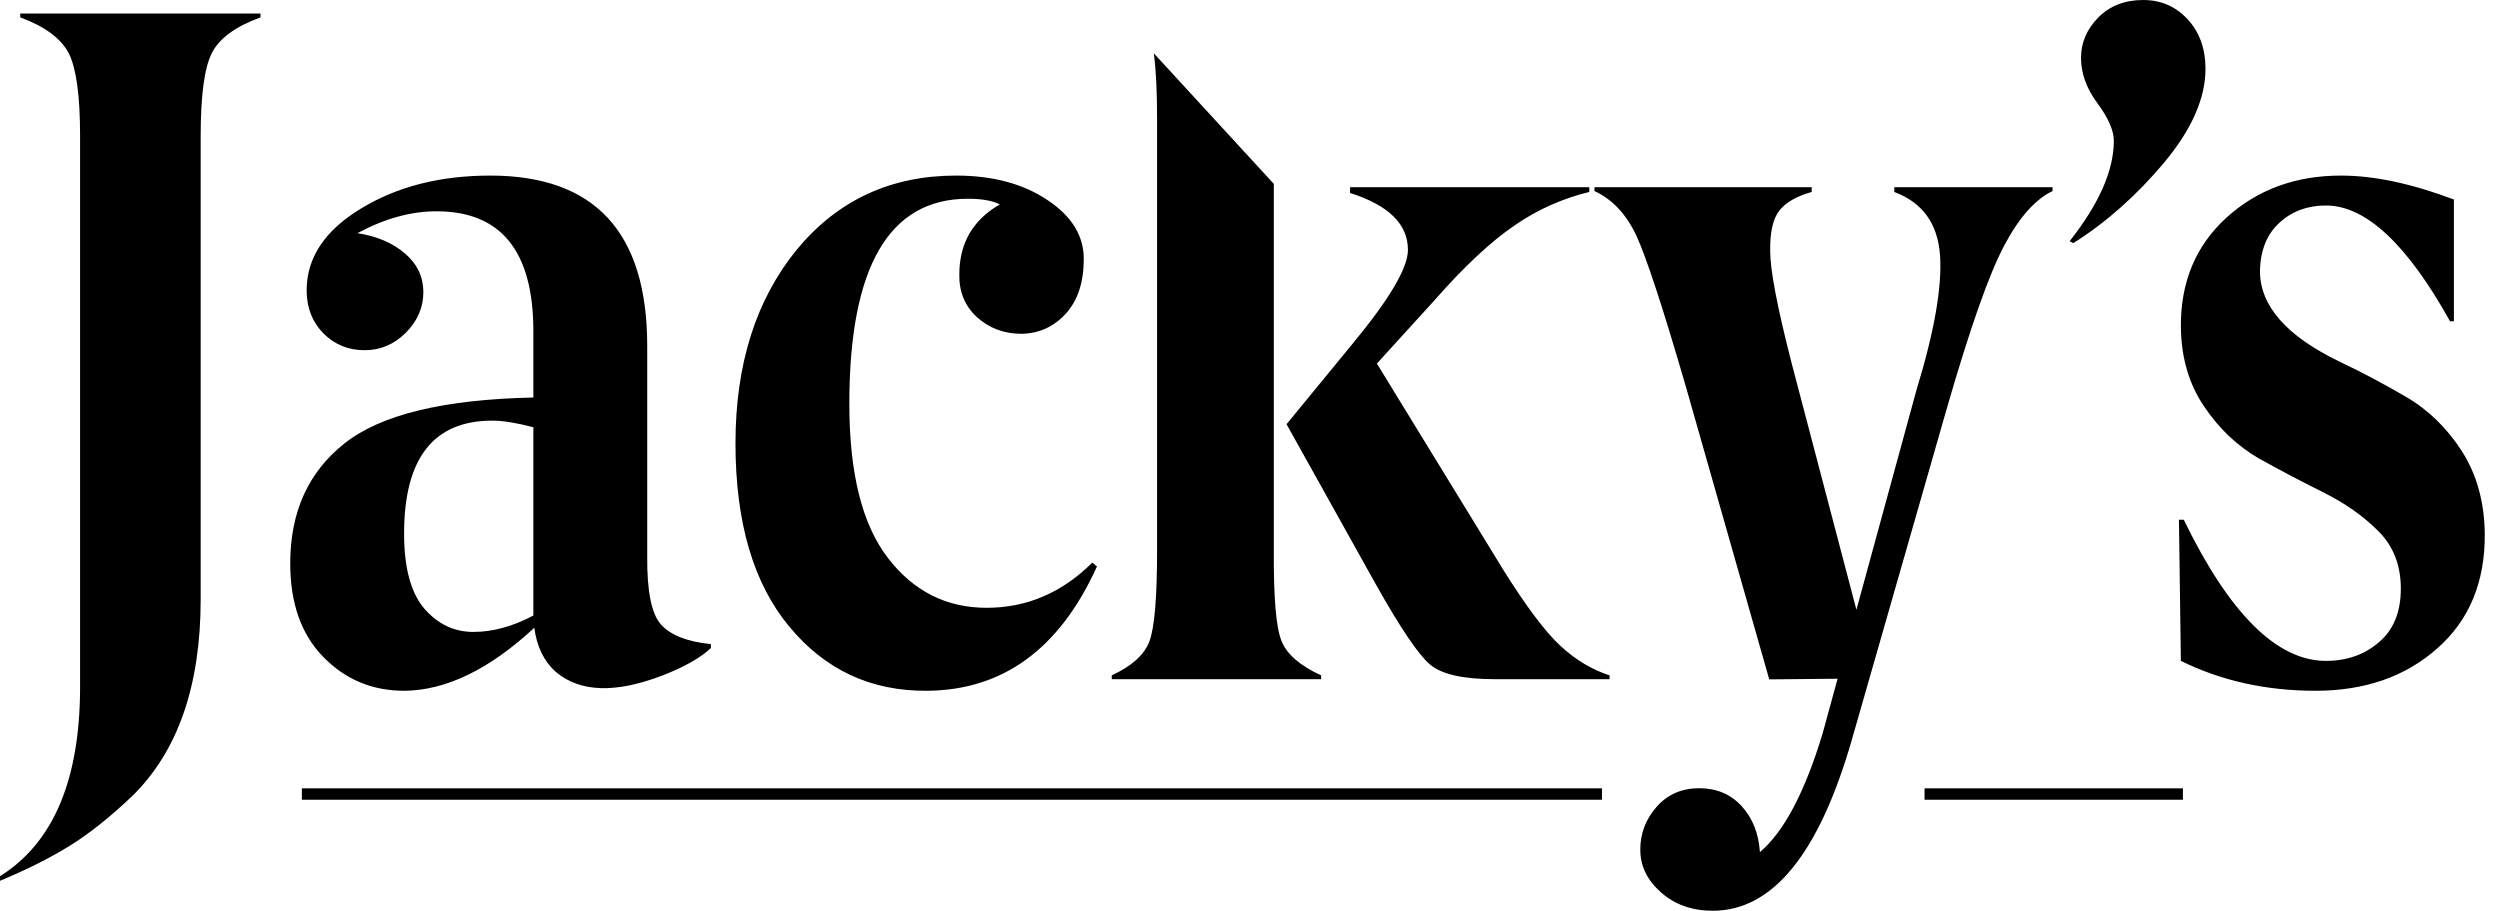
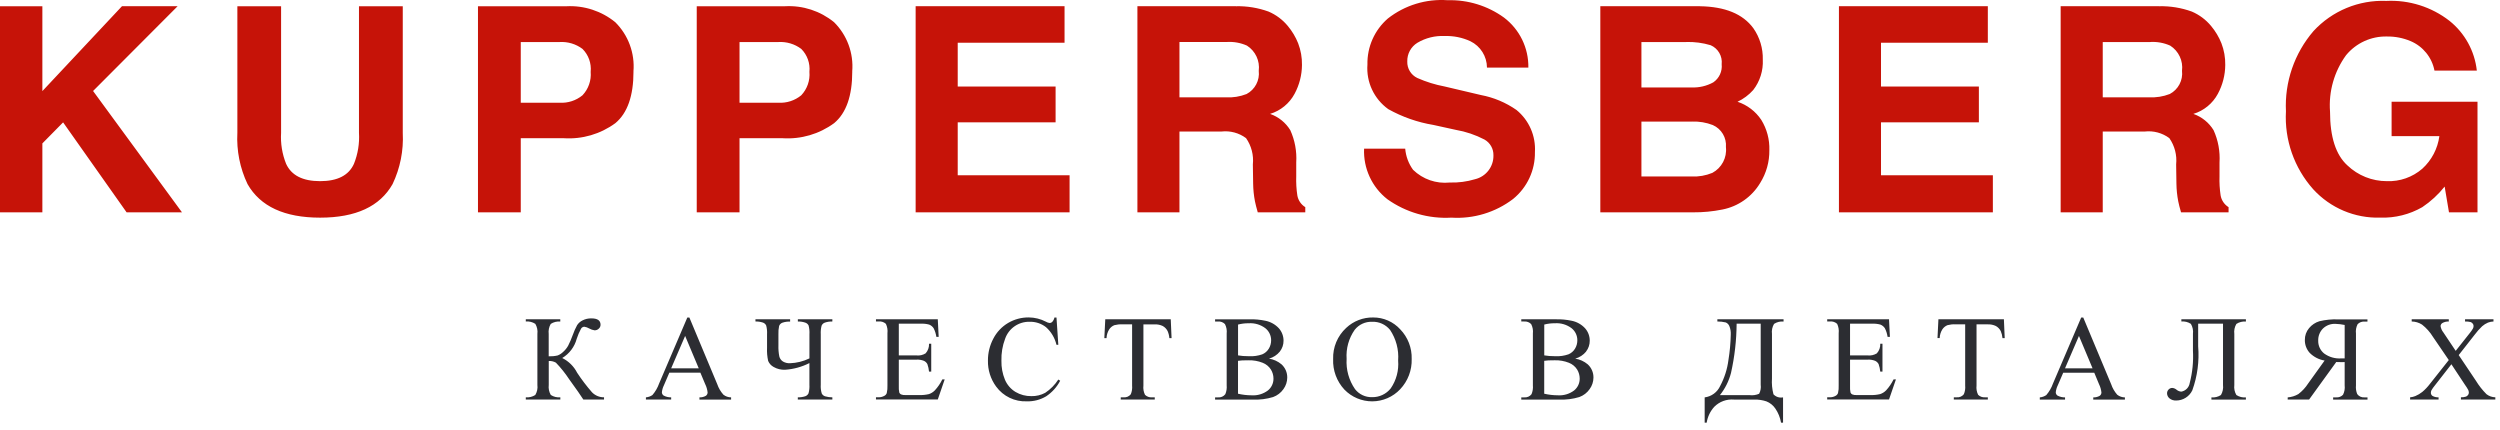
- <svg xmlns="http://www.w3.org/2000/svg" width="151" height="55">
-   <path fill-rule="evenodd" d="M18.233 48.305h78.526v-.689H18.233v.69zm98.01 0h15.606v-.689h-15.606v.69zM4.837 41.481V8.216c0-2.408-.224-4.068-.67-4.973C3.701 2.33 2.72 1.602 1.223 1.05V.816h14.51v.234c-1.514.552-2.496 1.27-2.941 2.165-.448.884-.671 2.553-.671 5v27.972c0 5.235-1.38 9.198-4.138 11.898-1.36 1.292-2.622 2.292-3.787 3.01-1.175.728-2.574 1.428-4.196 2.107v-.28c3.224-2.012 4.837-5.828 4.837-11.441zm24.892-16.074c-3.545 0-5.322 2.272-5.322 6.817 0 2.069.408 3.575 1.213 4.526.816.943 1.807 1.418 2.972 1.418 1.175 0 2.38-.33 3.623-.99V25.806c-1-.263-1.826-.399-2.486-.399zM17.53 34.021c0-3.088 1.088-5.507 3.273-7.235 2.186-1.74 5.983-2.66 11.412-2.777v-4.012c0-4.827-1.952-7.235-5.856-7.235-1.535 0-3.128.437-4.768 1.321 1.184.185 2.135.592 2.874 1.232.738.631 1.106 1.41 1.106 2.332 0 .913-.35 1.73-1.048 2.438-.7.708-1.534 1.067-2.505 1.067-.982 0-1.807-.339-2.487-1.018-.67-.691-1.01-1.546-1.01-2.594 0-1.971 1.098-3.623 3.282-4.944 2.187-1.33 4.788-1.991 7.809-1.991 6.322 0 9.48 3.43 9.48 10.285v12.675c-.02 2.118.252 3.505.825 4.147.573.65 1.573 1.04 3.02 1.195v.234c-.612.582-1.583 1.134-2.904 1.65-2.845 1.097-4.991 1.029-6.458-.203-.719-.642-1.156-1.535-1.302-2.672-2.71 2.515-5.331 3.786-7.857 3.807-1.932 0-3.564-.68-4.894-2.05-1.331-1.36-1.992-3.244-1.992-5.652zm30.137 3.817c-2.165-2.603-3.244-6.294-3.244-11.061 0-4.779 1.234-8.663 3.69-11.684 2.466-2.991 5.673-4.488 9.635-4.488 2.214 0 4.06.495 5.516 1.477 1.467.97 2.196 2.157 2.196 3.555 0 1.407-.36 2.504-1.079 3.301-.728.798-1.62 1.204-2.679 1.224-1.06 0-1.963-.34-2.71-1.02-.72-.669-1.069-1.534-1.049-2.564 0-1.884.815-3.292 2.447-4.233-.437-.224-1.078-.34-1.933-.34-4.768 0-7.157 4.127-7.157 12.383 0 4.205.777 7.302 2.33 9.313 1.544 2.01 3.536 3.01 5.963 3.01 2.429 0 4.556-.912 6.382-2.73l.281.234c-2.253 4.984-5.691 7.487-10.296 7.508-3.369.02-6.137-1.272-8.293-3.885zm49.551 3.185h-6.934c-1.905 0-3.205-.29-3.904-.882-.7-.585-1.787-2.195-3.274-4.838l-5.399-9.681 4.01-4.886c2.215-2.682 3.322-4.556 3.322-5.643 0-1.555-1.165-2.7-3.496-3.438v-.35h14.45v.29a13.439 13.439 0 00-4.515 2.022c-1.427.97-3.05 2.485-4.865 4.554l-3.448 3.788 7.653 12.49c1.388 2.214 2.535 3.739 3.447 4.574.904.835 1.894 1.428 2.953 1.769v.23zm-17.424 0H67.15v-.231c1.204-.554 1.962-1.236 2.272-2.05.311-.816.466-2.652.466-5.517V7.275c0-1.76-.066-3.113-.2-4.058l.777.845 6.474 7.045v22.118c-.019 2.885.137 4.721.476 5.517.33.796 1.126 1.475 2.38 2.05v.23zm16.511-29.718h13.121v.29c-.933.263-1.584.642-1.961 1.137-.388.496-.564 1.312-.545 2.448 0 1.137.428 3.37 1.283 6.71l3.924 14.938 3.63-13.277c1.079-3.525 1.554-6.245 1.42-8.138-.138-1.904-1.05-3.176-2.76-3.817v-.291h9.557v.235c-1.038.493-2.02 1.592-2.923 3.3-.912 1.71-2.07 5.002-3.477 9.877l-5.71 19.92c-1.981 6.915-4.787 10.372-8.41 10.372-1.254 0-2.293-.369-3.128-1.106-.836-.74-1.253-1.593-1.253-2.584 0-.98.33-1.845 1-2.603.66-.739 1.515-1.108 2.555-1.108 1.047 0 1.903.36 2.563 1.078.661.72 1.03 1.642 1.108 2.779 1.446-1.215 2.71-3.604 3.788-7.168l.903-3.302-4.128.039-5.012-17.599c-1.398-4.817-2.408-7.886-3.01-9.196-.612-1.301-1.458-2.206-2.535-2.7v-.234zm31.37-2.798c0-.62-.33-1.38-.99-2.272-.662-.892-.991-1.807-.991-2.739 0-.922.349-1.737 1.048-2.446.7-.7 1.603-1.05 2.7-1.05 1.08 0 1.972.388 2.69 1.165.72.777 1.08 1.778 1.08 2.993 0 1.777-.837 3.67-2.497 5.661-1.67 1.99-3.497 3.612-5.487 4.867l-.223-.117c1.777-2.254 2.67-4.274 2.67-6.062zm12.81 31.41c1.273 0 2.34-.379 3.215-1.136.875-.749 1.31-1.826 1.31-3.224 0-1.419-.456-2.586-1.368-3.488-.903-.902-2.011-1.68-3.293-2.32a96.031 96.031 0 01-3.933-2.07c-1.282-.748-2.389-1.787-3.292-3.137-.913-1.34-1.38-2.943-1.399-4.806-.02-2.71.903-4.905 2.757-6.594 1.866-1.692 4.168-2.537 6.916-2.537 2.001 0 4.273.486 6.818 1.446v7.355h-.233c-2.594-4.663-5.09-6.994-7.498-6.994-1.116 0-2.06.35-2.815 1.048-.759.7-1.147 1.673-1.167 2.914 0 2.1 1.603 3.924 4.808 5.469 1.35.64 2.68 1.349 4.011 2.126 1.34.777 2.466 1.875 3.37 3.273.903 1.41 1.369 3.079 1.388 5.013.02 2.893-.932 5.205-2.865 6.904-1.923 1.71-4.38 2.564-7.361 2.564-2.972 0-5.691-.602-8.129-1.806l-.117-8.527h.291c2.76 5.68 5.624 8.527 8.586 8.527z" />
+ <svg xmlns="http://www.w3.org/2000/svg" width="227" height="39">
+   <g fill="none" fill-rule="evenodd">
+     <path fill="#2C2D32" d="M224.695 30.398c.205-.277.433-.536.683-.773a1.97 1.97 0 01.53-.333c.16-.062.33-.096.5-.1v-.2h-2.582v.2c.172-.007.344.01.51.05.082.032.15.087.2.158a.32.32 0 01.064.2.493.493 0 01-.051.22 2.815 2.815 0 01-.276.4l-1.295 1.638-1.117-1.67a1.212 1.212 0 01-.258-.58.349.349 0 01.159-.273c.179-.103.383-.152.588-.14v-.204h-3.368v.2a1.8 1.8 0 01.94.282c.395.312.732.691.995 1.12l1.433 2.1-1.718 2.17c-.202.266-.432.51-.688.725-.193.154-.406.28-.634.376-.151.062-.31.1-.472.113v.2h2.584v-.2a1.02 1.02 0 01-.554-.129.346.346 0 01-.145-.284.53.53 0 01.048-.219c.085-.147.182-.286.29-.416l1.526-1.955 1.235 1.87c.11.15.21.308.3.473a.692.692 0 01.049.247.337.337 0 01-.073.2.44.44 0 01-.185.147c-.15.047-.305.07-.462.064v.2h3.126v-.2a1.356 1.356 0 01-.8-.28 6.51 6.51 0 01-.964-1.224l-1.562-2.33 1.444-1.843zm-11.8-.892a4.875 4.875 0 00-.844-.1 1.523 1.523 0 00-1.13.428c-.29.294-.443.696-.427 1.108-.01.444.186.868.53 1.15a2.368 2.368 0 001.57.451h.302v-3.037h-.001zm-5.173 6.578c.34-.026.672-.128.967-.3.349-.265.65-.589.886-.957l1.5-2.089a2.473 2.473 0 01-1.356-.699 1.706 1.706 0 01-.438-1.165 1.624 1.624 0 01.384-1.082c.244-.295.569-.512.935-.623a6.231 6.231 0 011.71-.169h2.655v.2h-.27a.79.79 0 00-.623.235 1.48 1.48 0 00-.15.855v4.701c-.027.268.012.54.112.79.152.21.403.324.66.301h.275v.2h-3.121v-.2h.285a.768.768 0 00.612-.237c.134-.263.186-.56.15-.854v-2.117l-.167.007h-.15c-.114 0-.264 0-.446-.01l-2.464 3.404h-1.946v-.2.01zm-5.873-1.128a1.44 1.44 0 01-.188.912 1.356 1.356 0 01-.864.216v.2h3.13v-.2a1.35 1.35 0 01-.864-.216 1.434 1.434 0 01-.187-.912v-4.63a1.431 1.431 0 01.187-.913 1.35 1.35 0 01.865-.216v-.206h-5.86v.2c.304-.028.608.048.864.215.162.275.229.596.188.913v1.525a9.618 9.618 0 01-.295 2.941.94.94 0 01-.763.776.754.754 0 01-.434-.177.678.678 0 00-.382-.16.452.452 0 00-.338.144.48.48 0 00-.14.344c.002.175.08.341.215.455.17.141.39.212.612.2.625 0 1.195-.359 1.466-.922a9.497 9.497 0 00.532-4.01v-2.044h2.256v5.565zm-14.347-1.51l1.267-2.943 1.236 2.943h-2.503zm3.093 1.445c.115.235.188.487.215.747a.37.37 0 01-.154.3 1.081 1.081 0 01-.588.146v.2h2.874v-.2a1.135 1.135 0 01-.7-.245 2.795 2.795 0 01-.547-.948l-2.535-6.058h-.188l-2.562 5.993a3.286 3.286 0 01-.607 1.048 1.238 1.238 0 01-.59.21v.198h2.294v-.199a1.41 1.41 0 01-.686-.164.368.368 0 01-.158-.293 1.86 1.86 0 01.182-.635l.495-1.149h2.819l.436 1.05zm-14.587-5.9l-.084 1.708h.199a1.59 1.59 0 01.236-.783.993.993 0 01.479-.393c.236-.06.48-.086.724-.075h.876v5.564a1.62 1.62 0 01-.12.784.737.737 0 01-.654.28h-.258v.2h3.089v-.2h-.253a.805.805 0 01-.628-.227 1.489 1.489 0 01-.145-.838v-5.559h1.026c.252-.01.5.041.728.148.19.106.345.265.444.46.087.204.14.422.16.645h.2l-.073-1.714h-5.946zm-6.026.4c.255-.013.51.015.757.081a.853.853 0 01.405.328c.127.247.21.515.25.79h.21l-.081-1.6h-5.613v.2h.259a.834.834 0 01.644.215c.126.266.174.562.139.854v4.732c.013.235-.008.47-.061.7a.46.46 0 01-.234.258c-.15.082-.318.125-.488.124h-.26v.2h5.614l.628-1.826h-.214a4.19 4.19 0 01-.681 1 1.34 1.34 0 01-.54.338 3.4 3.4 0 01-.9.087h-1.23a.919.919 0 01-.41-.063.335.335 0 01-.15-.166 2.274 2.274 0 01-.042-.588v-2.4h1.6c.23-.013.462.023.677.107a.678.678 0 01.317.3c.079.221.129.45.15.682h.2v-2.53h-.2c.016.32-.096.633-.31.871a1.311 1.311 0 01-.833.187h-1.601v-2.88h2-.002zm-10.111 0v5.543c.04.281-.01.568-.142.82a1.658 1.658 0 01-.863.125h-2.7a5.39 5.39 0 001.01-2.02c.328-1.467.498-2.965.51-4.469h2.18l.005.001zm-3.932-.2c.256-.002.51.027.76.086a.612.612 0 01.32.317c.105.25.15.52.134.79a16.263 16.263 0 01-.21 2.3 6.854 6.854 0 01-.751 2.361c-.258.567-.79.96-1.408 1.038v2.293h.183a2.785 2.785 0 01.685-1.435 2.246 2.246 0 011.79-.66h1.86a3.23 3.23 0 011.087.163c.329.131.613.357.81.65.265.385.44.822.52 1.282h.182v-2.295a.932.932 0 01-.87-.278 4.466 4.466 0 01-.136-1.447v-4.034a1.43 1.43 0 01.189-.913c.255-.167.559-.242.863-.215v-.203h-6.01v.2h.002zm-15.723 3.571c.125-.02.253-.034.38-.038.159-.007.348-.01.57-.01a3.24 3.24 0 011.289.225c.31.12.574.337.752.618.15.246.229.53.23.817a1.37 1.37 0 01-.51 1.082 2.215 2.215 0 01-1.482.437 5.46 5.46 0 01-1.23-.144v-2.987zm0-3.292c.315-.082.64-.122.966-.118a2.262 2.262 0 011.52.451c.33.265.522.666.52 1.09.003.27-.07.533-.208.763a1.263 1.263 0 01-.6.518 3.127 3.127 0 01-1.18.17c-.2 0-.391-.007-.56-.02a4.096 4.096 0 01-.455-.056v-2.8l-.003.002zm3.799 2.448c.219-.28.336-.625.333-.98a1.684 1.684 0 00-.424-1.132 2.264 2.264 0 00-1.23-.684 6.208 6.208 0 00-1.413-.13h-3.148v.2h.274a.788.788 0 01.623.236c.137.263.19.56.156.854v4.71c.025.272-.017.547-.123.8a.742.742 0 01-.656.29h-.274v.2h3.438a5.467 5.467 0 001.829-.229c.382-.138.71-.39.942-.724.22-.303.34-.666.344-1.039.008-.46-.181-.9-.521-1.209a2.326 2.326 0 00-1.133-.517c.389-.107.734-.332.99-.644l-.007-.002zm-17.8-1.969c.55.821.81 1.803.736 2.788a3.898 3.898 0 01-.67 2.525 2.11 2.11 0 01-1.7.8 1.887 1.887 0 01-1.546-.73 4.34 4.34 0 01-.762-2.746 4.1 4.1 0 01.736-2.643 1.92 1.92 0 011.568-.725 1.992 1.992 0 011.634.73l.005.001zm-3.986-.172a3.682 3.682 0 00-1.18 2.83 3.835 3.835 0 001.022 2.767 3.5 3.5 0 005.062-.028 3.825 3.825 0 001.048-2.755c.029-1-.345-1.968-1.04-2.688a3.3 3.3 0 00-2.457-1.077 3.489 3.489 0 00-2.455.951zm-9.818 2.986c.126-.02.254-.034.38-.038.158-.007.348-.01.57-.01a3.23 3.23 0 011.289.225c.31.12.574.337.752.618.149.246.23.528.23.817.005.42-.182.818-.51 1.082a2.217 2.217 0 01-1.481.437 5.476 5.476 0 01-1.23-.144v-2.987zm0-3.292c.315-.082.64-.122.966-.118a2.259 2.259 0 011.52.451c.33.265.523.666.522 1.09.002.27-.071.533-.21.763-.14.232-.35.414-.6.518a3.13 3.13 0 01-1.18.17c-.2 0-.391-.007-.561-.02a4.06 4.06 0 01-.453-.056v-2.8l-.004.002zm3.8 2.448c.219-.28.337-.625.334-.98a1.69 1.69 0 00-.425-1.132 2.264 2.264 0 00-1.23-.684 6.208 6.208 0 00-1.413-.13h-3.147v.2h.274a.787.787 0 01.623.236c.136.263.19.561.155.854v4.708c.025.273-.017.548-.123.801a.74.74 0 01-.655.29h-.274v.2h3.437a5.467 5.467 0 001.829-.229c.38-.138.71-.39.943-.724a1.8 1.8 0 00.343-1.039c.008-.46-.182-.9-.521-1.209a2.33 2.33 0 00-1.133-.517 1.95 1.95 0 00.984-.644zm-15.852-2.926l-.086 1.708h.2c.009-.278.09-.547.236-.783a.995.995 0 01.478-.393c.237-.06.48-.086.725-.075h.883v5.564c.025.267-.015.536-.118.784a.738.738 0 01-.656.28h-.258v.2h3.089v-.2h-.257a.808.808 0 01-.628-.227 1.497 1.497 0 01-.145-.838v-5.56h1.026c.25-.01.5.04.728.147.19.106.345.265.443.46.088.204.142.422.16.645h.2l-.075-1.714h-5.945v.002zm-4.615-.166a.83.83 0 01-.2.4.349.349 0 01-.252.1.868.868 0 01-.322-.117 3.422 3.422 0 00-1.558-.388 3.636 3.636 0 00-1.872.5 3.535 3.535 0 00-1.345 1.425 4.182 4.182 0 00-.49 2 3.84 3.84 0 00.742 2.351 3.282 3.282 0 002.8 1.343c.61.017 1.21-.14 1.735-.45a3.822 3.822 0 001.283-1.42l-.17-.108c-.31.48-.715.891-1.192 1.206-.384.207-.815.31-1.251.3a2.749 2.749 0 01-1.453-.386 2.383 2.383 0 01-.953-1.113 4.276 4.276 0 01-.317-1.713 5.23 5.23 0 01.336-2 2.3 2.3 0 012.23-1.54c.536-.014 1.06.16 1.482.49.473.422.804.98.95 1.598h.168l-.166-2.475h-.185v-.003zm-12.135.564c.255-.013.51.015.757.081a.86.86 0 01.406.328c.127.247.21.515.25.79h.21l-.081-1.6h-5.613v.2h.257a.834.834 0 01.645.215c.126.266.174.562.14.854v4.732c.012.235-.01.47-.062.7a.447.447 0 01-.234.258c-.15.082-.318.125-.49.124h-.256v.2h5.613l.628-1.826h-.215a4.136 4.136 0 01-.682 1 1.34 1.34 0 01-.537.338 3.405 3.405 0 01-.9.087h-1.232a.919.919 0 01-.408-.063.337.337 0 01-.15-.166 2.231 2.231 0 01-.043-.588v-2.4h1.6c.23-.013.462.023.677.107a.669.669 0 01.317.3c.079.221.129.45.15.682h.2v-2.53h-.2a1.21 1.21 0 01-.311.871c-.248.154-.542.22-.833.187h-1.6v-2.88h2-.003zm-11.89 3.59a1.148 1.148 0 01-.63-.158.757.757 0 01-.327-.456 4.359 4.359 0 01-.081-1.007v-1.01c-.011-.25.01-.503.062-.749a.49.49 0 01.3-.3c.225-.078.463-.11.7-.1v-.21h-3.148v.2c.225-.006.449.026.663.094a.512.512 0 01.312.271c.068.258.095.525.078.79v1.236c-.02.398.015.798.1 1.19.098.235.275.43.5.55.316.18.676.268 1.039.252a5.726 5.726 0 002.207-.607v1.955c.018.268-.01.537-.081.795a.53.53 0 01-.29.261c-.22.072-.45.107-.682.1v.2h3.137v-.2a2.33 2.33 0 01-.663-.094.518.518 0 01-.3-.255 2.264 2.264 0 01-.09-.806V30.35c-.015-.263.01-.526.076-.782a.504.504 0 01.3-.276c.218-.074.447-.107.677-.1v-.2h-3.133v.2a1.96 1.96 0 01.67.101.512.512 0 01.307.265c.067.26.092.526.075.792v2.192c-.554.27-1.16.42-1.778.44zm-10.777.462l1.268-2.942 1.235 2.942h-2.503zm3.094 1.445c.115.235.188.488.215.747 0 .118-.057.23-.153.3a1.081 1.081 0 01-.588.146v.2h2.874v-.2a1.133 1.133 0 01-.7-.245 2.757 2.757 0 01-.556-.948l-2.533-6.058h-.186l-2.562 5.993a3.286 3.286 0 01-.607 1.048c-.175.12-.38.19-.591.21v.198h2.293v-.199a1.395 1.395 0 01-.685-.164.371.371 0 01-.158-.293 1.84 1.84 0 01.183-.635l.494-1.149h2.819l.44 1.05zm-10.284.73a16.455 16.455 0 01-1.348-1.773 3.025 3.025 0 00-1.354-1.337 2.918 2.918 0 001.316-1.746c.102-.317.233-.624.392-.916a.353.353 0 01.3-.179 1.2 1.2 0 01.435.155c.155.09.324.147.5.172a.529.529 0 00.373-.15.466.466 0 00.164-.355c0-.387-.275-.58-.827-.58a1.691 1.691 0 00-.808.182 1.243 1.243 0 00-.491.43 5.883 5.883 0 00-.395.89 8.41 8.41 0 01-.422.98 2.141 2.141 0 01-.446.555 1.453 1.453 0 01-.508.33 3.115 3.115 0 01-.811.078v-2.03c-.04-.317.025-.637.185-.913.256-.168.562-.243.867-.215v-.205h-3.132v.2c.305-.028.609.048.865.215.162.275.229.596.188.913v4.63a1.42 1.42 0 01-.191.916 1.366 1.366 0 01-.862.212v.2h3.137v-.2a1.348 1.348 0 01-.867-.215 1.456 1.456 0 01-.185-.913v-2.172c.227-.012.453.041.65.153.445.462.847.965 1.2 1.5.656.905 1.085 1.52 1.289 1.845h1.88v-.2a1.495 1.495 0 01-1.094-.457z" />
+     <path fill="#C61308" d="M224.895 6.405a6.726 6.726 0 00-2.484-4.514 8.645 8.645 0 00-5.732-1.808c-2.5-.102-4.919.9-6.615 2.74a10.39 10.39 0 00-2.5 7.282 9.82 9.82 0 002.476 7.08 7.92 7.92 0 006.094 2.575 7.17 7.17 0 003.808-.949 9.01 9.01 0 002.032-1.87l.393 2.337h2.59V9.238h-7.8v3.123h4.338a4.879 4.879 0 01-1.549 2.958 4.64 4.64 0 01-3.224 1.13 5.172 5.172 0 01-3.58-1.433c-1.05-.954-1.575-2.58-1.575-4.877a7.732 7.732 0 011.454-5.125 4.661 4.661 0 013.713-1.7 5.34 5.34 0 012.146.418 3.663 3.663 0 012.171 2.68h3.844v-.006zM196.058.563h-8.951V19.28h3.822v-7.338h3.819a3.15 3.15 0 012.227.6c.486.697.706 1.543.619 2.387l.025 1.74a9.19 9.19 0 00.165 1.611c.05.255.135.587.254 1h4.316v-.47a1.562 1.562 0 01-.722-1.066 9.462 9.462 0 01-.1-1.738v-1.258a6.162 6.162 0 00-.539-2.927 3.501 3.501 0 00-1.835-1.479 3.763 3.763 0 002.222-1.821 5.61 5.61 0 00.673-2.622 5.248 5.248 0 00-.347-1.968 5.82 5.82 0 00-.941-1.575 4.634 4.634 0 00-1.752-1.307 8.135 8.135 0 00-2.952-.483l-.003-.002zm-.813 3.25a3.866 3.866 0 011.809.33 2.361 2.361 0 011.073 2.285 2.105 2.105 0 01-1.109 2.107 4.493 4.493 0 01-1.881.3h-4.208V3.817h4.316v-.003zM180.49.563h-13.515V19.28h13.977v-3.364h-10.157v-4.811h8.887v-3.25h-8.887V3.88h9.7V.567l-.005-.004zm-26.138 0h-9.043V19.28h8.431a12.98 12.98 0 002.645-.253 5.15 5.15 0 003.439-2.413 5.478 5.478 0 00.833-2.982 4.95 4.95 0 00-.729-2.742 4.164 4.164 0 00-2.161-1.65 4.487 4.487 0 001.428-1.069 4.167 4.167 0 00.867-2.755 4.764 4.764 0 00-.859-2.856c-.952-1.295-2.569-1.959-4.85-1.993l-.001-.003zm-.7 10.475a4.72 4.72 0 011.87.316 2.007 2.007 0 011.192 2.007 2.357 2.357 0 01-1.23 2.335 4.417 4.417 0 01-1.9.33h-4.543V11.04h4.606l.005-.003zm-.535-7.225a7.039 7.039 0 012.211.292 1.676 1.676 0 011 1.728 1.768 1.768 0 01-.76 1.644 3.763 3.763 0 01-1.979.463h-4.548V3.817h4.071l.005-.005zM123.859 13.5a5.524 5.524 0 002.117 4.592 9.153 9.153 0 005.813 1.67 8.37 8.37 0 005.6-1.695 5.369 5.369 0 001.982-4.26 4.58 4.58 0 00-1.673-3.82 8.344 8.344 0 00-3.236-1.359l-3.284-.774a11.288 11.288 0 01-2.486-.773 1.6 1.6 0 01-.911-1.5 1.93 1.93 0 01.924-1.7 4.432 4.432 0 012.473-.61c.802-.026 1.6.135 2.329.47a2.679 2.679 0 011.51 2.4h3.758a5.577 5.577 0 00-2.216-4.548A8.333 8.333 0 00131.45.02a7.89 7.89 0 00-5.436 1.663 5.376 5.376 0 00-1.851 4.177 4.564 4.564 0 001.892 4.05 12.641 12.641 0 004.1 1.435l2.03.446a8.889 8.889 0 012.6.877c.518.289.834.841.819 1.434a2.177 2.177 0 01-1.672 2.171 7.184 7.184 0 01-2.295.3 4.152 4.152 0 01-3.331-1.155 3.805 3.805 0 01-.713-1.916h-3.732l-.002-.004zM112.228.562h-8.951V19.28h3.818v-7.338h3.819a3.15 3.15 0 012.227.6c.486.695.706 1.543.619 2.387l.025 1.74a9.19 9.19 0 00.165 1.611c.051.255.136.587.254 1h4.316v-.47a1.564 1.564 0 01-.722-1.066 9.462 9.462 0 01-.1-1.738v-1.258a6.162 6.162 0 00-.539-2.927 3.501 3.501 0 00-1.835-1.479 3.763 3.763 0 002.222-1.821 5.61 5.61 0 00.673-2.622 5.248 5.248 0 00-.347-1.968 5.82 5.82 0 00-.941-1.575 4.608 4.608 0 00-1.752-1.307 8.135 8.135 0 00-2.952-.483l.001-.002zm-.813 3.25a3.866 3.866 0 011.809.33 2.36 2.36 0 011.071 2.29 2.105 2.105 0 01-1.109 2.107 4.475 4.475 0 01-1.881.3h-4.21V3.816h4.316l.004-.003zM96.661.563H83.14V19.28h13.978v-3.364H86.961v-4.811h8.887v-3.25h-8.887V3.88h9.7V.563zm-19.28 5.93a5.648 5.648 0 00-1.652-4.481A6.483 6.483 0 0071.295.566h-8.031V19.28h3.885v-6.73h3.9a7.137 7.137 0 004.693-1.37c1.095-.915 1.643-2.476 1.643-4.685l-.004-.003zm-3.886.029a2.747 2.747 0 01-.743 2.132 2.988 2.988 0 01-2.081.673h-3.522v-5.51h3.524a3.148 3.148 0 012.081.623c.547.548.819 1.311.741 2.082zm-15.978-.03a5.648 5.648 0 00-1.652-4.477 6.484 6.484 0 00-4.43-1.447H43.4V19.28h3.885v-6.73h3.9a7.137 7.137 0 004.693-1.37c1.095-.915 1.643-2.476 1.643-4.685l-.004-.003zm-3.885.03a2.747 2.747 0 01-.743 2.132 2.988 2.988 0 01-2.081.673h-3.523v-5.51h3.524a3.146 3.146 0 012.081.623 2.58 2.58 0 01.743 2.082h-.001zm-32.08 5.548a9.64 9.64 0 00.925 4.646c1.157 2.03 3.355 3.047 6.591 3.047 3.237 0 5.43-1.017 6.578-3.047a9.64 9.64 0 00.925-4.646V.566h-3.976V12.06a6.5 6.5 0 01-.456 2.816c-.472 1.049-1.496 1.573-3.074 1.573-1.577 0-2.607-.524-3.087-1.574a6.499 6.499 0 01-.455-2.816V.566h-3.97v11.5l-.001.002zM0 19.279h3.847v-6.258l1.883-1.91 5.765 8.168h5.028L8.451 8.262l7.679-7.7h-5.053l-7.23 7.71V.567H0V19.28z" />
+   </g>
</svg>
